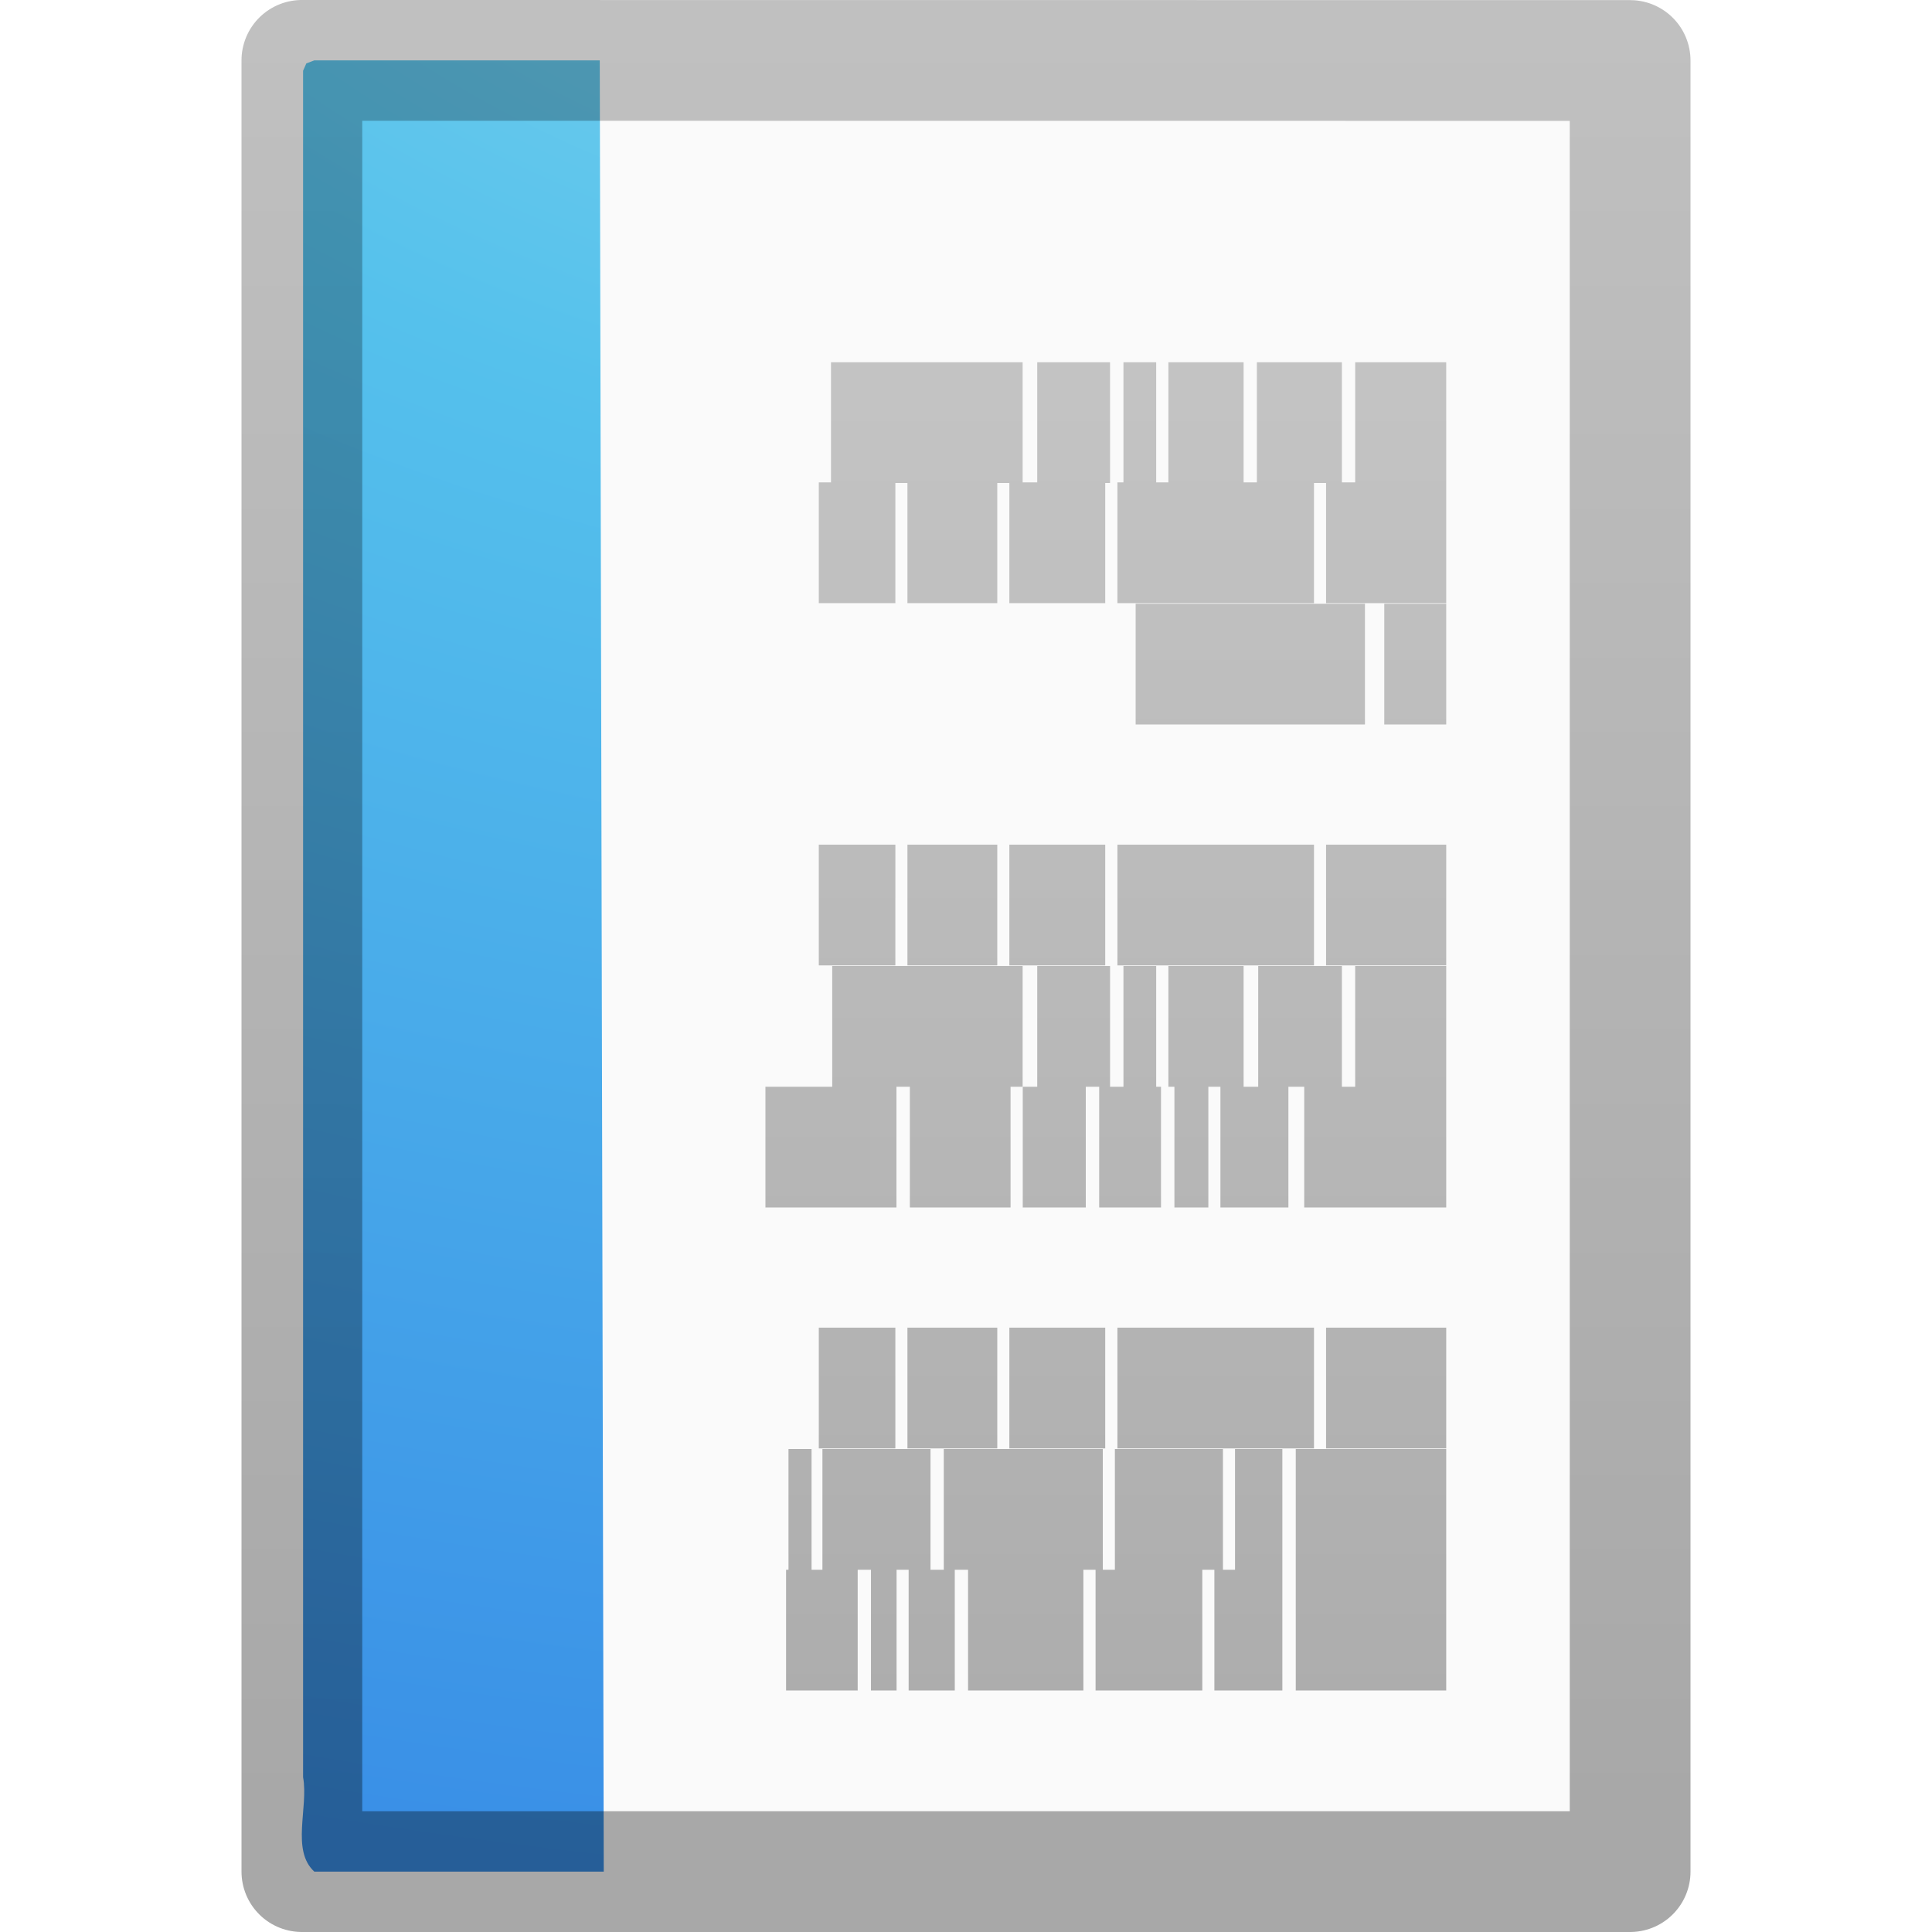
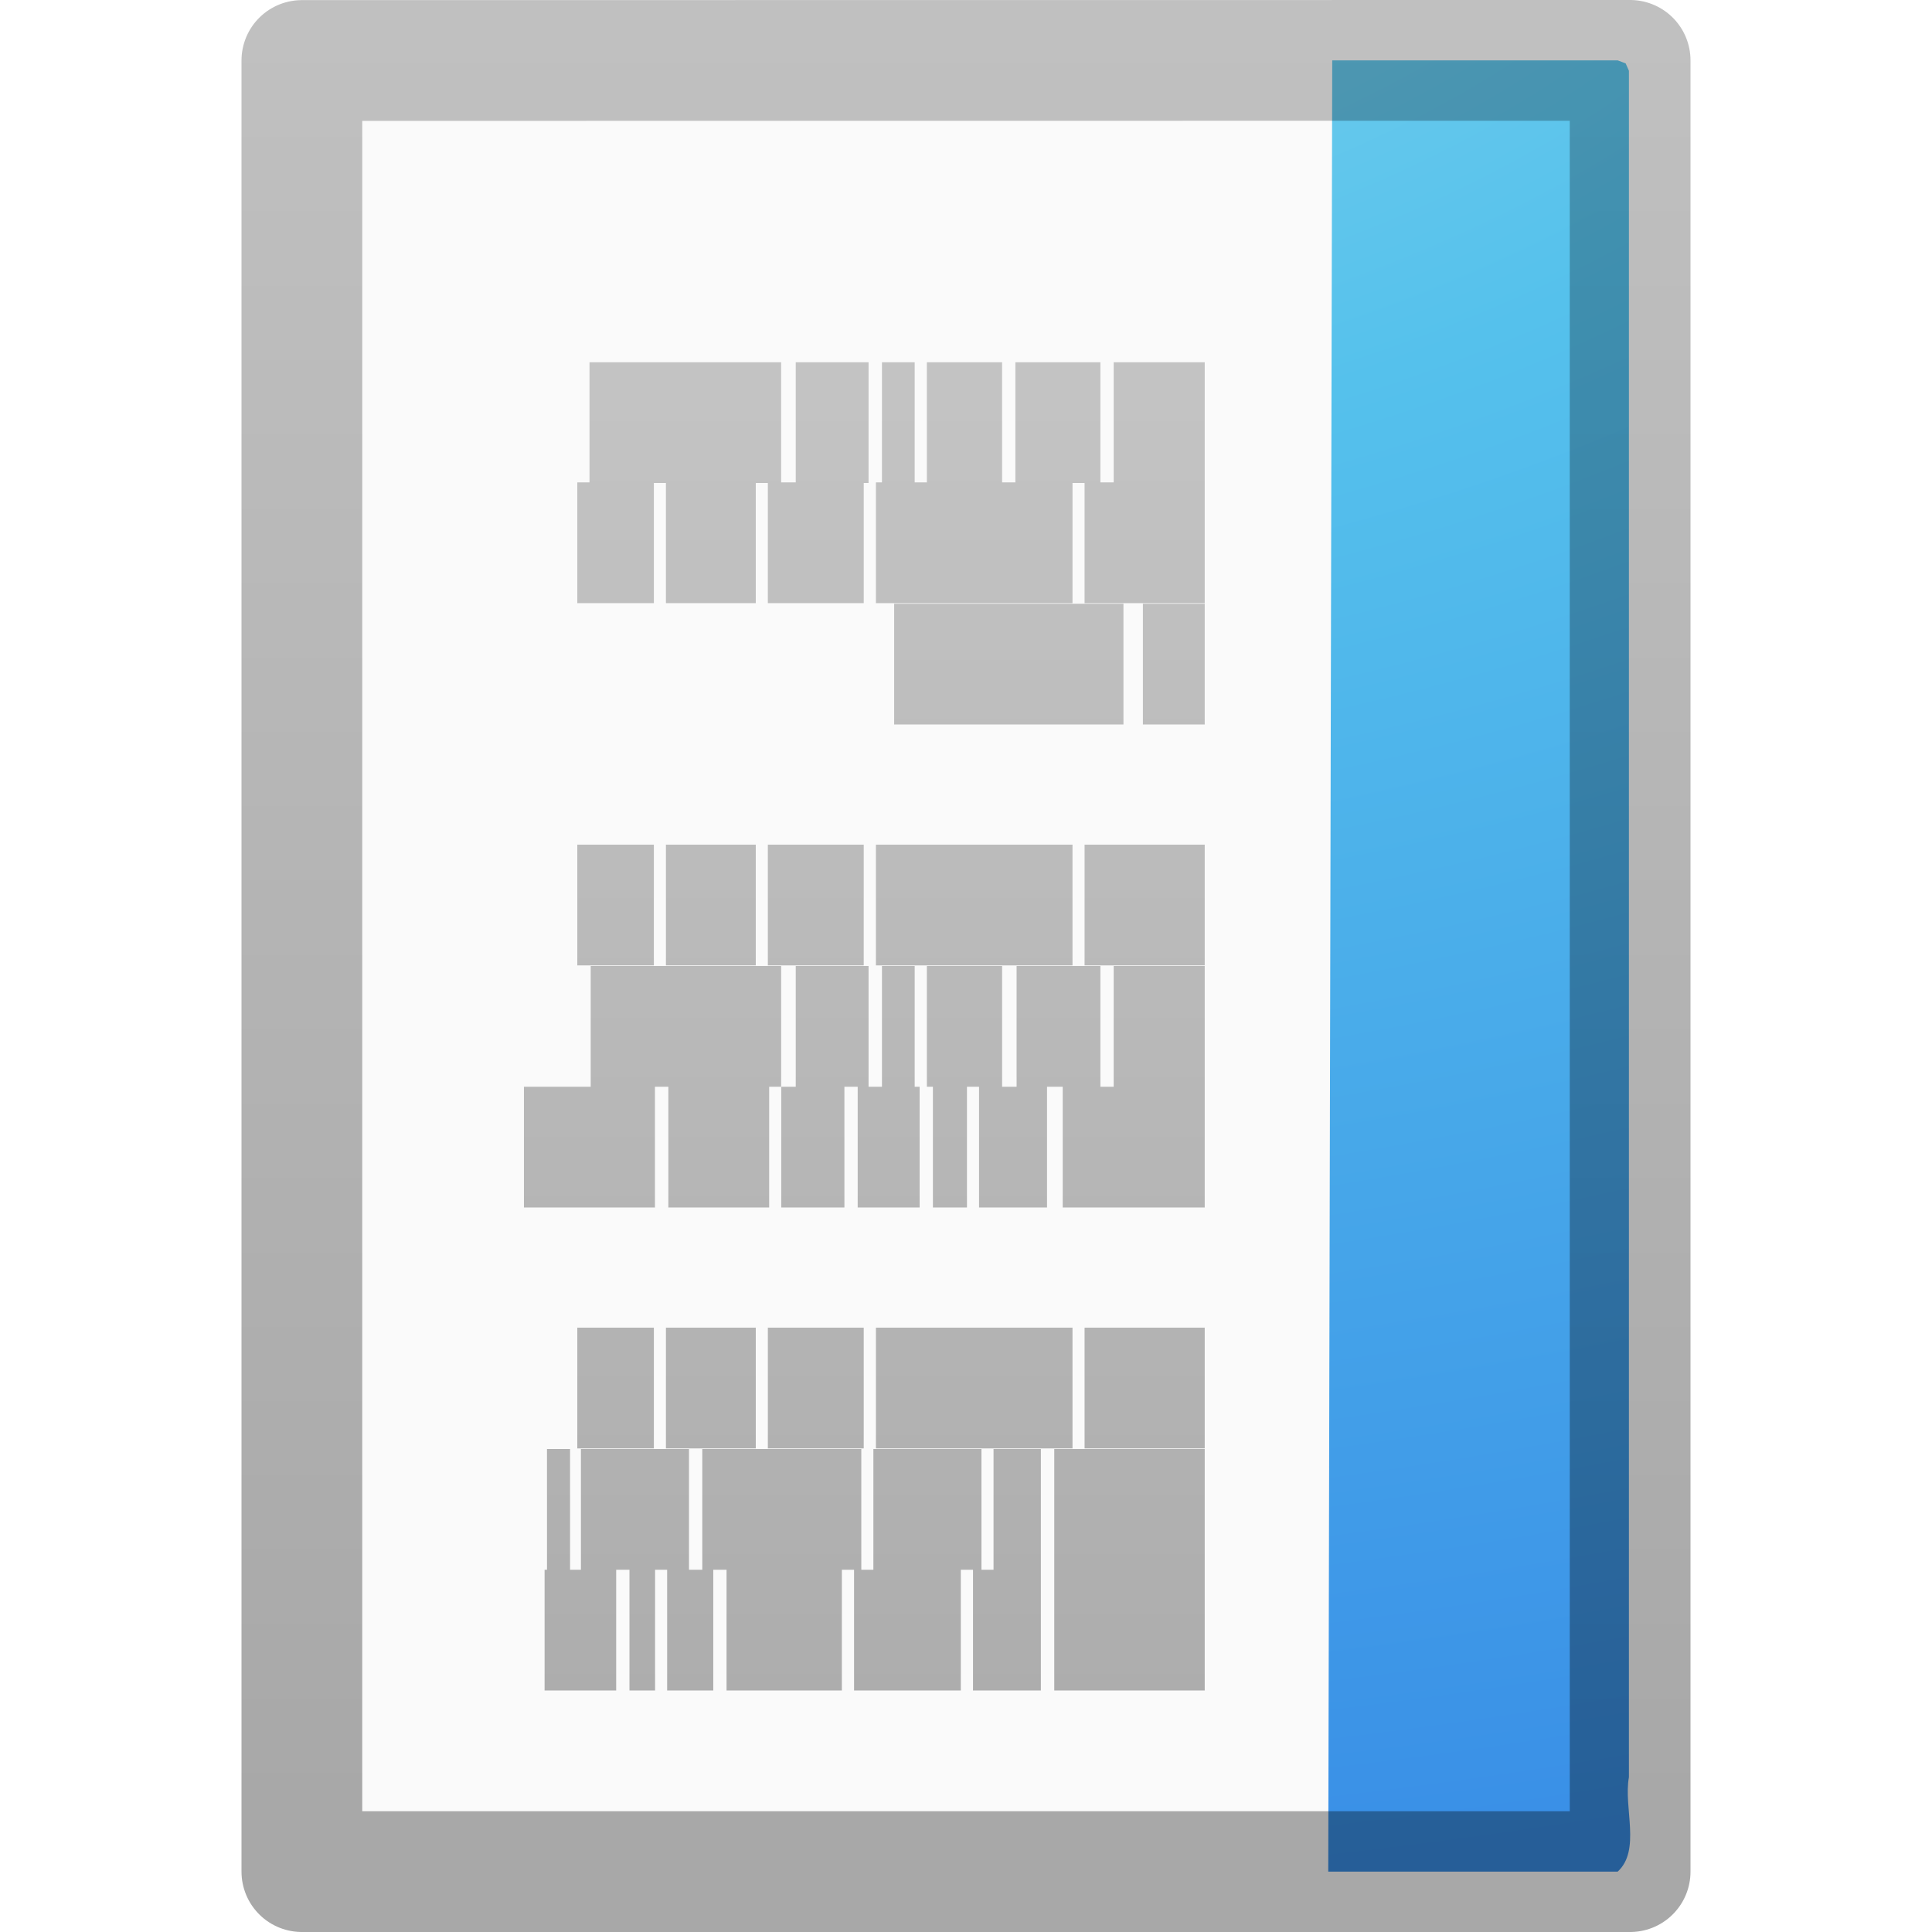
<svg xmlns="http://www.w3.org/2000/svg" xmlns:xlink="http://www.w3.org/1999/xlink" version="1.1" width="16" height="16" id="svg3147" viewBox="0 0 16 16">
  <defs id="defs3149">
    <linearGradient id="linearGradient3104-5">
      <stop id="stop3106-2" style="stop-color:#aaaaaa;stop-opacity:1" offset="0" />
      <stop id="stop3108-5" style="stop-color:#c8c8c8;stop-opacity:1" offset="1" />
    </linearGradient>
    <linearGradient id="linearGradient2867-449-88-871-390-598-476-591-434-148-57-177-8">
      <stop id="stop3750-1" style="stop-color:#90dbec;stop-opacity:1" offset="0" />
      <stop id="stop3752-3" style="stop-color:#55c1ec;stop-opacity:1" offset="0.262" />
      <stop id="stop3754-1" style="stop-color:#3689e6;stop-opacity:1" offset="0.705" />
      <stop id="stop3756-1" style="stop-color:#2b63a0;stop-opacity:1" offset="1" />
    </linearGradient>
-     <radialGradient cx="7.806" cy="9.957" r="12.672" fx="7.276" fy="9.957" id="radialGradient3062" xlink:href="#linearGradient2867-449-88-871-390-598-476-591-434-148-57-177-8" gradientUnits="userSpaceOnUse" gradientTransform="matrix(-7.3617649e-8,2.251132,-3.684778,-6.7572924e-8,47.15124,-20.15608)" />
-     <linearGradient x1="22.004" y1="47.813" x2="22.004" y2="3.364" id="linearGradient3052" xlink:href="#linearGradient3104-5" gradientUnits="userSpaceOnUse" gradientTransform="matrix(-0.3216081,0,0,0.3333374,16.15232,-0.3490771)" />
-     <linearGradient x1="-51.786" y1="50.786" x2="-51.786" y2="2.906" id="linearGradient3019" xlink:href="#linearGradient3104-9" gradientUnits="userSpaceOnUse" gradientTransform="matrix(0.2537859,0,0,0.3050187,19.12898,-0.685477)" />
+     <radialGradient cx="7.806" cy="9.957" r="12.672" fx="7.276" fy="9.957" id="radialGradient3062" xlink:href="#linearGradient2867-449-88-871-390-598-476-591-434-148-57-177-8" gradientUnits="userSpaceOnUse" gradientTransform="matrix(7.3617649e-8,2.251132,3.684778,-6.7572924e-8,-31.15124,-20.15608)" />
+     <linearGradient x1="22.004" y1="47.813" x2="22.004" y2="3.364" id="linearGradient3052" xlink:href="#linearGradient3104-5" gradientUnits="userSpaceOnUse" gradientTransform="matrix(-0.3216081,0,0,0.3333374,14.15234,-0.3490771)" />
+     <linearGradient x1="-51.786" y1="50.786" x2="-51.786" y2="2.906" id="linearGradient3019" xlink:href="#linearGradient3104-9" gradientUnits="userSpaceOnUse" gradientTransform="matrix(-0.2537859,0,0,0.3050187,-3.128979,-0.685477)" />
    <linearGradient id="linearGradient3104-9">
      <stop id="stop3106-5" style="stop-color:#000000;stop-opacity:0.34" offset="0" />
      <stop id="stop3108-5-5" style="stop-color:#000000;stop-opacity:0.247" offset="1" />
    </linearGradient>
  </defs>
  <path style="display:inline;fill:#fafafa;fill-opacity:1;stroke:none" id="path4160-4" d="m 3,1 c 2.292,0 10,8.904e-4 10,8.904e-4 L 13,15 C 13,15 6.333,15 3,15 3,10.333 3,5.667 3,1 Z" />
-   <path d="m 5,15.5 c -0.799,0 -1.598,0 -2.397,0 -0.194,-0.178 -0.047,-0.53 -0.093,-0.782 0,-4.711 0,-9.421 0,-14.132 l 0.027,-0.061 0.066,-0.025 v 0 c 0.831,0 1.533,0 2.364,0" id="path4530" style="color:#000000;display:inline;overflow:visible;visibility:visible;fill:url(#radialGradient3062);fill-opacity:1;fill-rule:nonzero;stroke:none;stroke-width:1;marker:none;enable-background:accumulate" />
-   <path style="display:inline;fill:none;stroke:url(#linearGradient3019);stroke-width:1;stroke-linecap:butt;stroke-linejoin:round;stroke-miterlimit:4;stroke-dasharray:none;stroke-dashoffset:0;stroke-opacity:1" id="path4160-8" d="m 2.5,0.5 c 2.521,0 11,9.54e-4 11,9.54e-4 l 1.3e-5,14.999 c 0,0 -7.333,0 -11,0 0,-5 0,-10 0,-15 z" />
-   <path d="m 11.977,3.5 h -0.754 z m -0.864,0 h -0.704 z m -0.814,0 H 9.676 Z m -0.724,0 H 9.304 Z m -0.382,0 h -0.603 z m -0.724,0 H 6.882 Z m 3.508,0.995 h -0.995 z m -1.095,0 H 9.254 Z m -1.729,0 H 8.359 Z m -0.894,0 H 7.515 Z m -0.844,0 H 6.781 Z M 11.977,5.5 h -0.513 z m -0.673,0 h -1.899 z m 0.673,1.995 h -0.995 z m -1.095,0 H 9.254 Z m -1.729,0 H 8.359 Z m -0.894,0 H 7.515 Z m -0.844,0 H 6.781 Z M 11.977,8.5 h -0.754 z m -0.864,0 h -0.693 z m -0.814,0 H 9.676 Z m -0.724,0 H 9.304 Z m -0.382,0 h -0.603 z m -0.724,0 H 6.892 Z m 3.508,1 h -1.176 z m -1.307,0 h -0.563 z m -0.663,0 H 9.726 Z m -0.392,0 H 9.103 Z m -0.623,0 H 8.47 Z m -0.623,0 H 7.535 Z M 7.424,9.5 H 6.339 Z m 4.553,1.995 h -0.995 z m -1.095,0 H 9.254 Z m -1.729,0 H 8.359 Z m -0.894,0 H 7.515 Z m -0.844,0 H 6.781 Z M 11.977,12.5 h -1.246 z m -1.357,0 h -0.392 z m -0.492,0 H 9.233 Z m -0.995,0 H 7.816 Z m -1.427,0 H 6.811 Z m -0.985,0 H 6.53 Z m 5.256,1 h -1.246 z m -1.357,0 h -0.563 z m -0.663,0 H 9.073 Z m -0.985,0 h -0.955 z m -1.065,0 h -0.382 z m -0.482,0 H 7.213 Z m -0.322,0 H 6.51 Z" id="path3475" style="fill:none;stroke:url(#linearGradient3052);stroke-width:1px;stroke-linecap:butt;stroke-linejoin:miter;stroke-opacity:1" />
+   <path d="m 11,15.5 c 0.799,0 1.598,0 2.397,0 0.194,-0.178 0.047,-0.53 0.093,-0.782 0,-4.711 0,-9.421 0,-14.132 l -0.027,-0.061 -0.066,-0.025 v 0 c -0.831,0 -1.533,0 -2.364,0" id="path4530" style="color:#000000;display:inline;overflow:visible;visibility:visible;fill:url(#radialGradient3062);fill-opacity:1;fill-rule:nonzero;stroke:none;stroke-width:1;marker:none;enable-background:accumulate" />
+   <path style="display:inline;fill:none;stroke:url(#linearGradient3019);stroke-width:1;stroke-linecap:butt;stroke-linejoin:round;stroke-miterlimit:4;stroke-dasharray:none;stroke-dashoffset:0;stroke-opacity:1" id="path4160-8" d="m 13.5,0.5 c -2.521,0 -11,9.54e-4 -11,9.54e-4 L 2.5,15.5 c 0,0 7.333,0 11,0 0,-5 0,-10 0,-15 z" />
+   <path d="M 9.977,3.5 H 9.223 Z m -0.864,0 H 8.409 Z m -0.814,0 H 7.676 Z m -0.724,0 H 7.304 Z m -0.382,0 h -0.603 z m -0.724,0 H 4.882 Z M 9.977,4.495 H 8.982 Z m -1.095,0 H 7.254 Z m -1.729,0 H 6.359 Z m -0.894,0 H 5.515 Z m -0.844,0 H 4.781 Z M 9.977,5.5 H 9.465 Z m -0.673,0 h -1.899 z M 9.977,7.495 H 8.982 Z m -1.095,0 H 7.254 Z m -1.729,0 H 6.359 Z m -0.894,0 H 5.515 Z m -0.844,0 H 4.781 Z M 9.977,8.5 H 9.223 Z m -0.864,0 H 8.419 Z m -0.814,0 H 7.676 Z m -0.724,0 H 7.304 Z m -0.382,0 h -0.603 z m -0.724,0 H 4.892 Z m 3.508,1 H 8.801 Z M 8.671,9.5 H 8.108 Z m -0.663,0 H 7.726 Z m -0.392,0 H 7.103 Z m -0.623,0 H 6.47 Z m -0.623,0 H 5.535 Z M 5.424,9.5 H 4.339 Z m 4.553,1.995 H 8.982 Z m -1.095,0 H 7.254 Z m -1.729,0 H 6.359 Z m -0.894,0 H 5.515 Z m -0.844,0 H 4.781 Z M 9.977,12.5 H 8.731 Z m -1.357,0 H 8.228 Z m -0.492,0 H 7.233 Z m -0.995,0 H 5.816 Z m -1.427,0 H 4.811 Z m -0.985,0 H 4.53 Z m 5.256,1 H 8.731 Z m -1.357,0 H 8.058 Z m -0.663,0 H 7.073 Z m -0.985,0 h -0.955 z m -1.065,0 h -0.382 z m -0.482,0 H 5.213 Z m -0.322,0 H 4.51 Z" id="path3475" style="fill:none;stroke:url(#linearGradient3052);stroke-width:1px;stroke-linecap:butt;stroke-linejoin:miter;stroke-opacity:1" />
</svg>
